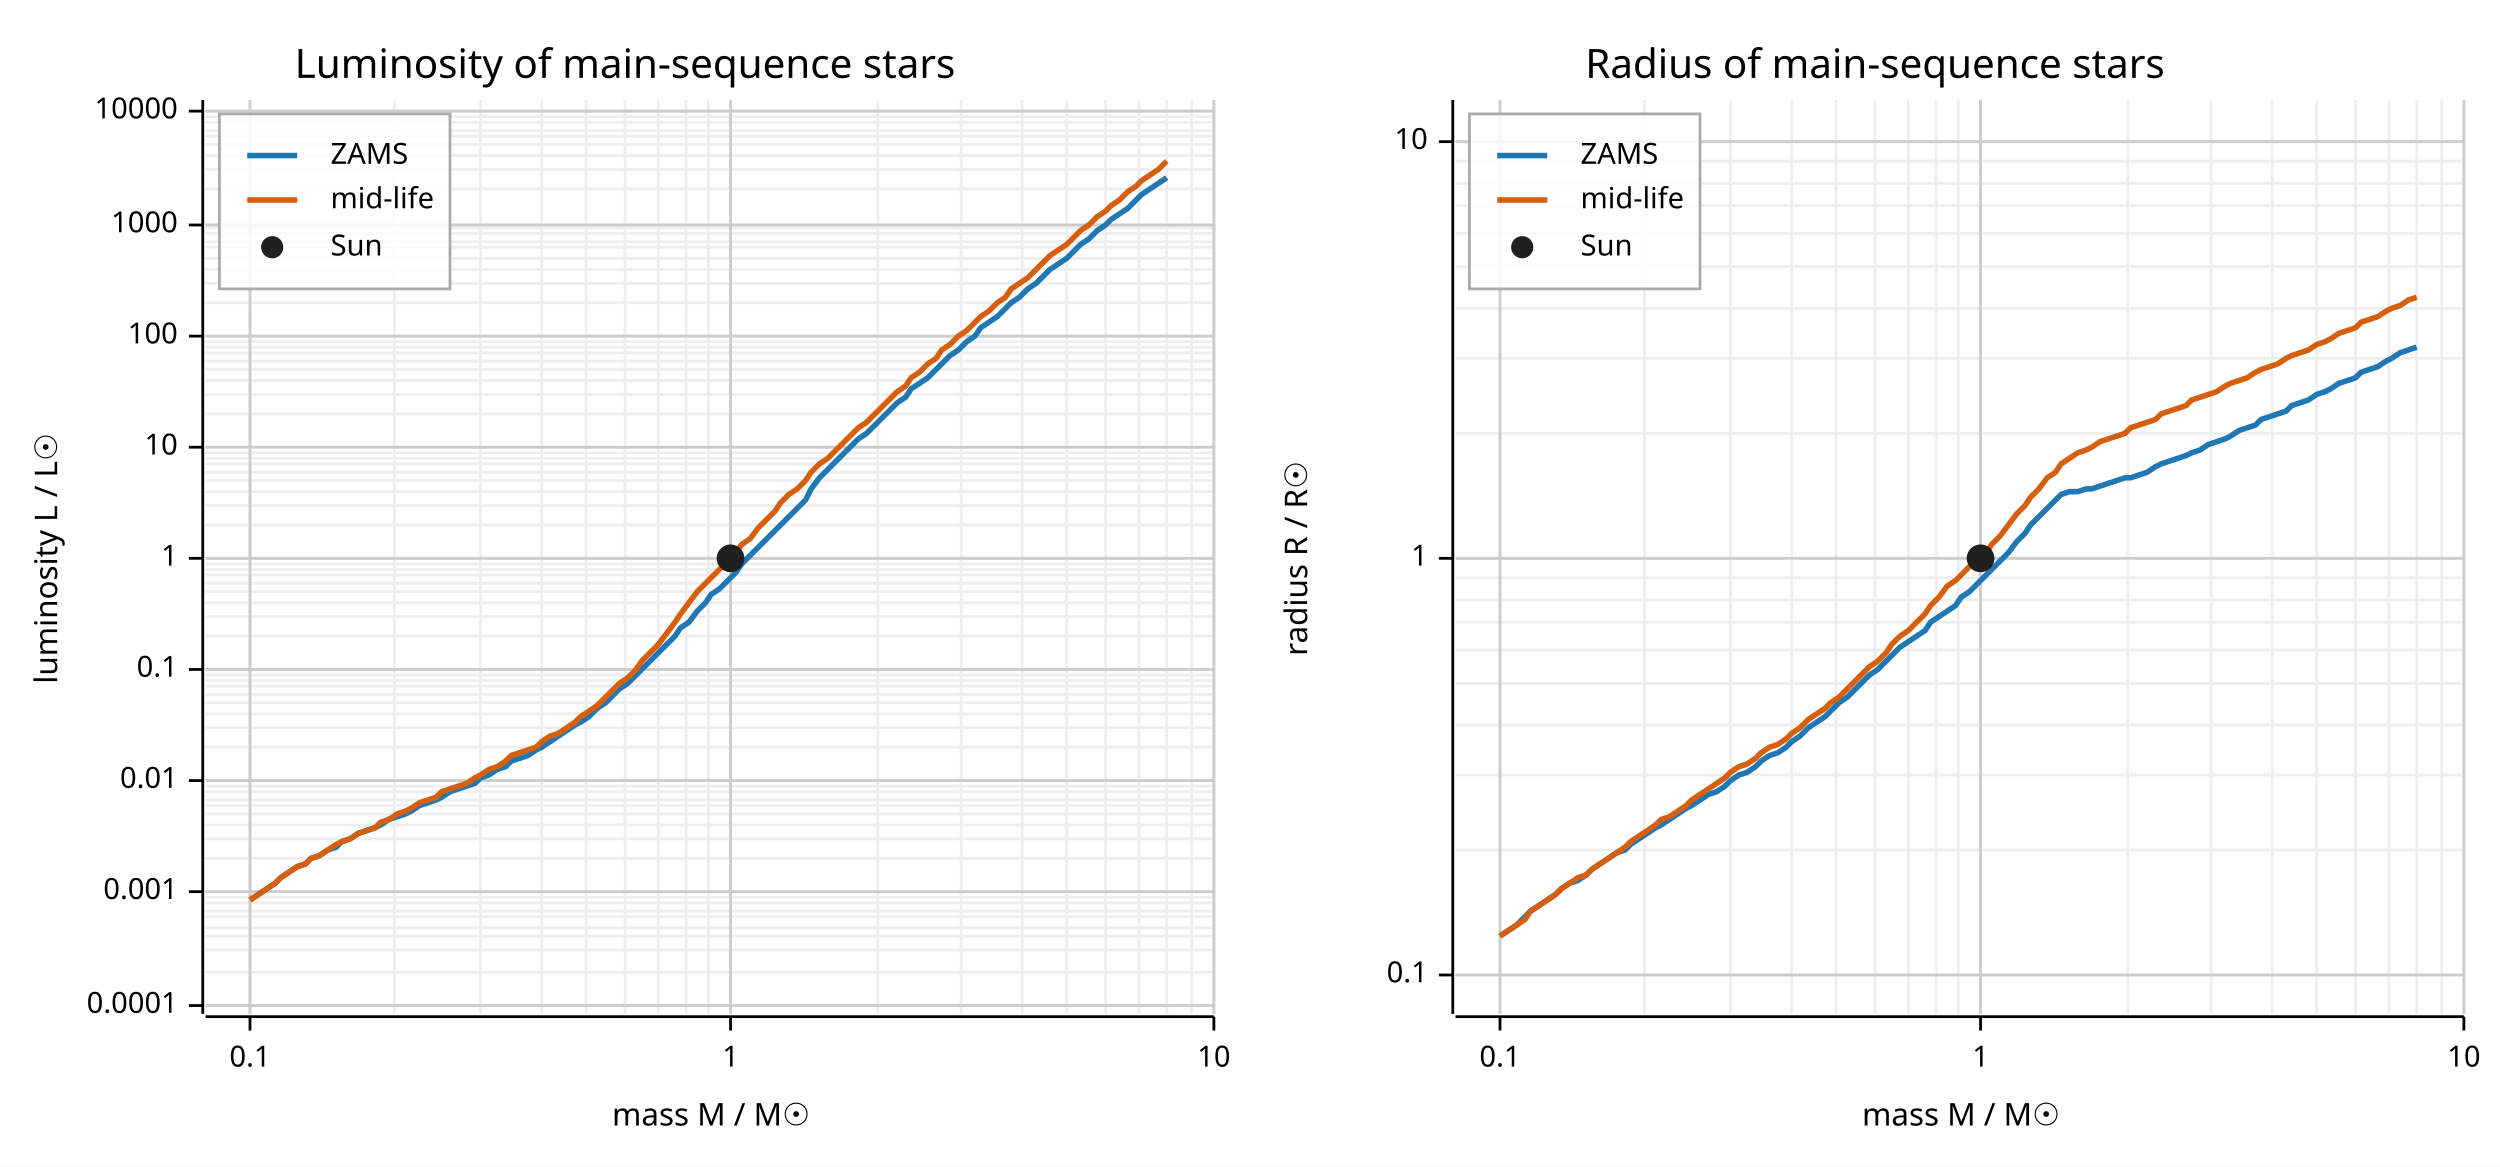
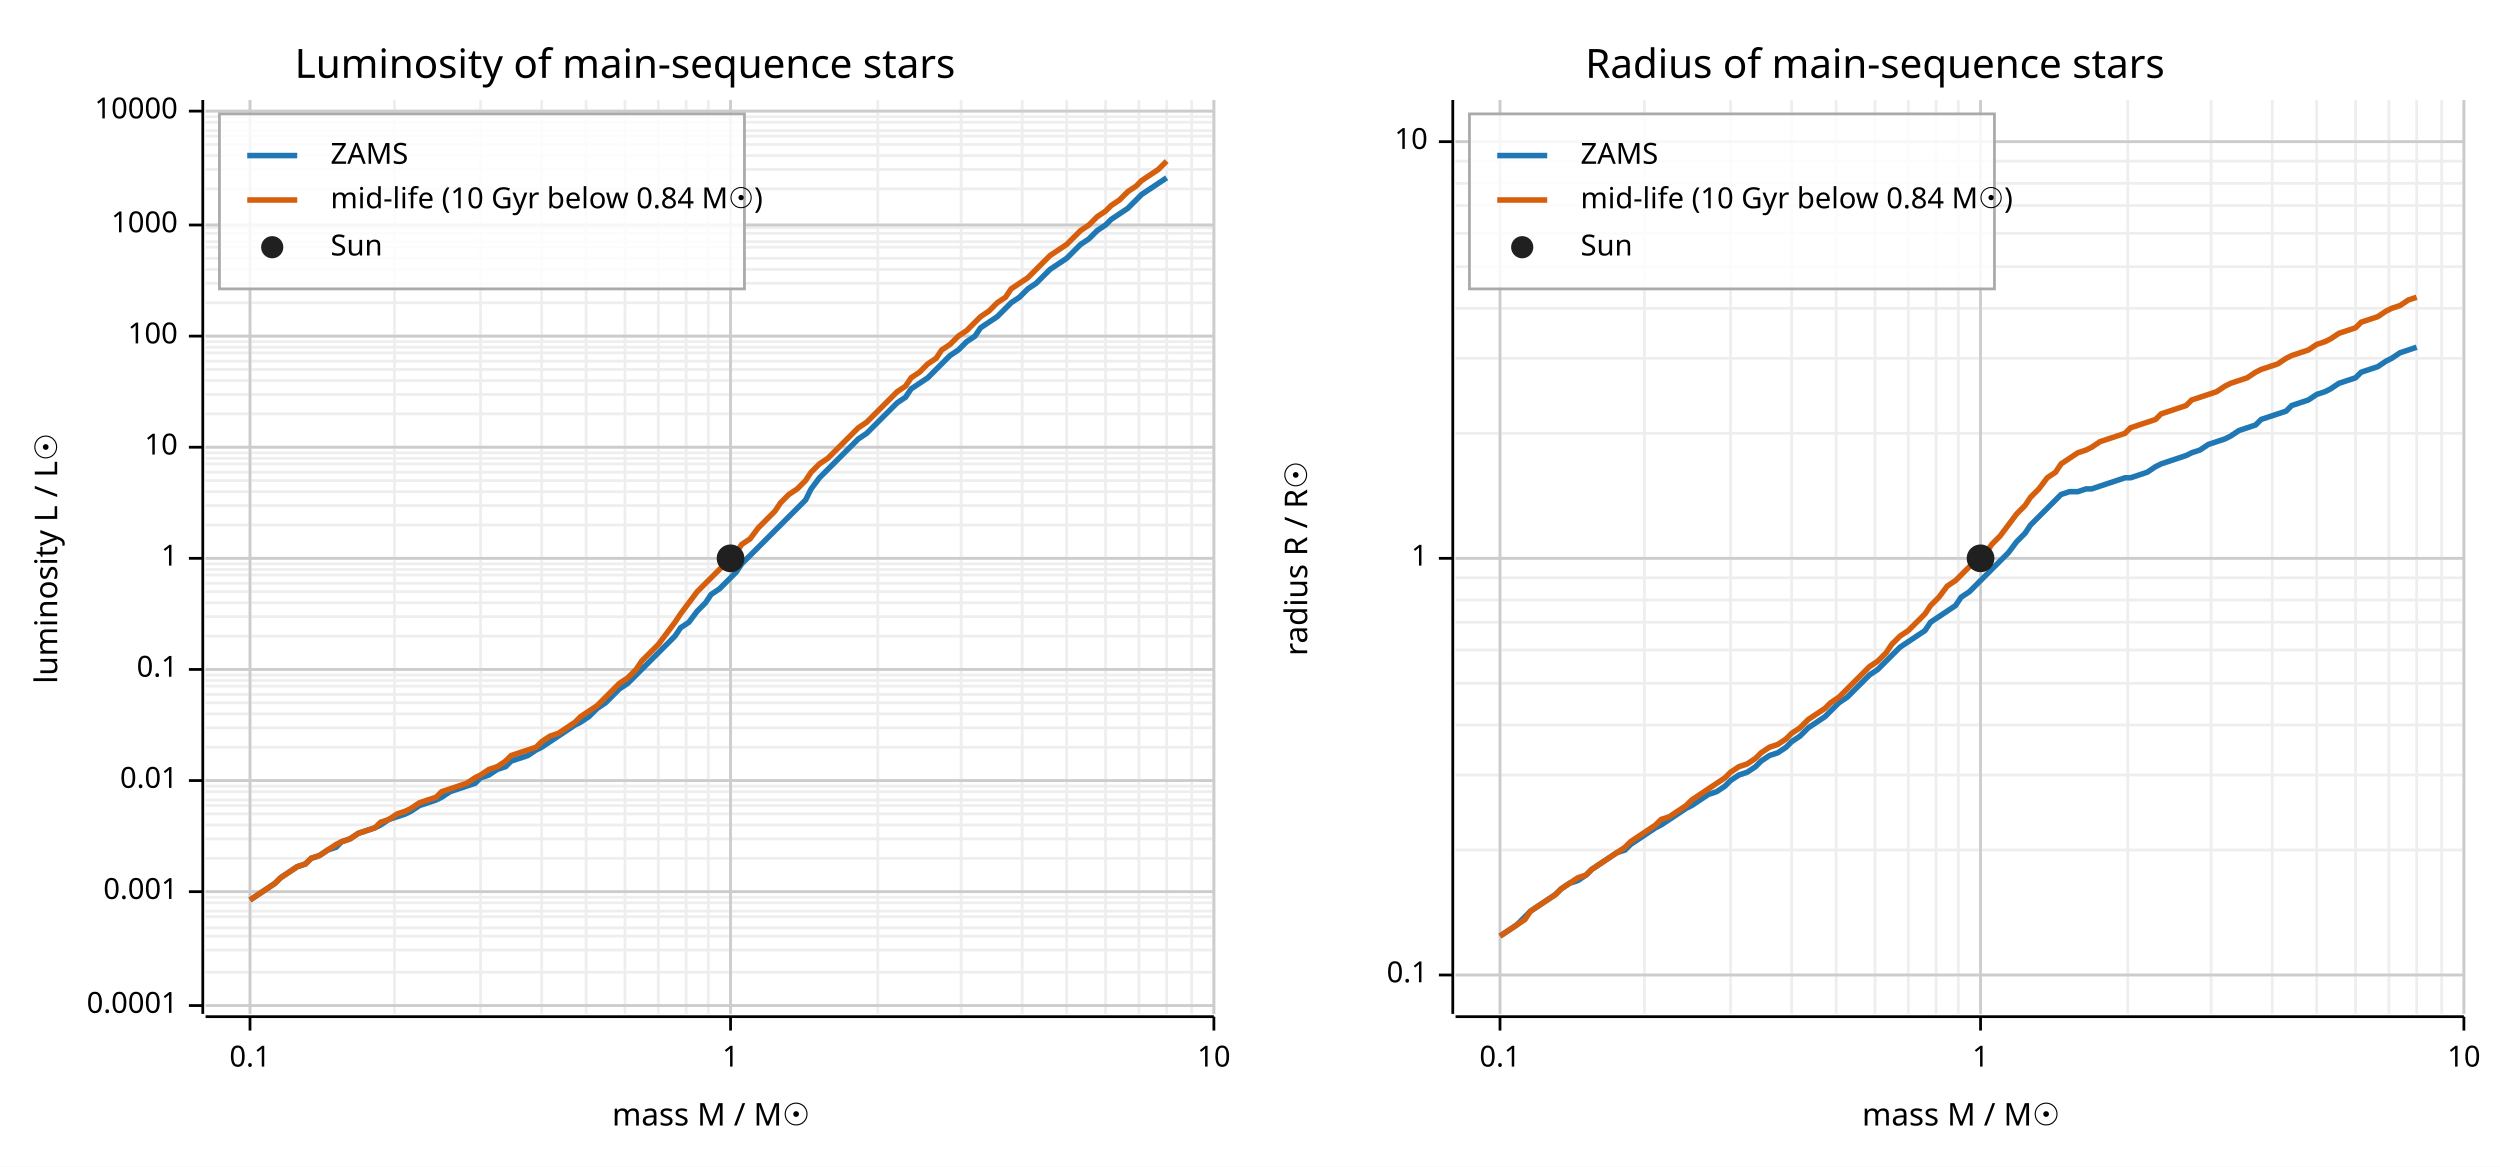
<svg xmlns="http://www.w3.org/2000/svg" width="900" height="420" viewBox="0 0 900 420">
  <rect x="0" y="0" width="900" height="420" opacity="1" fill="#FFFFFF" stroke="none" />
  <text x="225" y="17" dy="0.76em" text-anchor="middle" font-family="sans-serif" font-size="14.516" opacity="1" fill="#000000">
Luminosity of main-sequence stars
</text>
  <line opacity="1" stroke="#EEEEEE" stroke-width="1" x1="90" y1="365" x2="90" y2="36" />
  <line opacity="1" stroke="#EEEEEE" stroke-width="1" x1="142" y1="365" x2="142" y2="36" />
  <line opacity="1" stroke="#EEEEEE" stroke-width="1" x1="173" y1="365" x2="173" y2="36" />
  <line opacity="1" stroke="#EEEEEE" stroke-width="1" x1="195" y1="365" x2="195" y2="36" />
  <line opacity="1" stroke="#EEEEEE" stroke-width="1" x1="211" y1="365" x2="211" y2="36" />
  <line opacity="1" stroke="#EEEEEE" stroke-width="1" x1="225" y1="365" x2="225" y2="36" />
  <line opacity="1" stroke="#EEEEEE" stroke-width="1" x1="237" y1="365" x2="237" y2="36" />
  <line opacity="1" stroke="#EEEEEE" stroke-width="1" x1="247" y1="365" x2="247" y2="36" />
  <line opacity="1" stroke="#EEEEEE" stroke-width="1" x1="255" y1="365" x2="255" y2="36" />
  <line opacity="1" stroke="#EEEEEE" stroke-width="1" x1="263" y1="365" x2="263" y2="36" />
  <line opacity="1" stroke="#EEEEEE" stroke-width="1" x1="263" y1="365" x2="263" y2="36" />
  <line opacity="1" stroke="#EEEEEE" stroke-width="1" x1="316" y1="365" x2="316" y2="36" />
  <line opacity="1" stroke="#EEEEEE" stroke-width="1" x1="346" y1="365" x2="346" y2="36" />
  <line opacity="1" stroke="#EEEEEE" stroke-width="1" x1="368" y1="365" x2="368" y2="36" />
  <line opacity="1" stroke="#EEEEEE" stroke-width="1" x1="384" y1="365" x2="384" y2="36" />
  <line opacity="1" stroke="#EEEEEE" stroke-width="1" x1="398" y1="365" x2="398" y2="36" />
  <line opacity="1" stroke="#EEEEEE" stroke-width="1" x1="410" y1="365" x2="410" y2="36" />
  <line opacity="1" stroke="#EEEEEE" stroke-width="1" x1="420" y1="365" x2="420" y2="36" />
  <line opacity="1" stroke="#EEEEEE" stroke-width="1" x1="429" y1="365" x2="429" y2="36" />
  <line opacity="1" stroke="#EEEEEE" stroke-width="1" x1="437" y1="365" x2="437" y2="36" />
  <line opacity="1" stroke="#EEEEEE" stroke-width="1" x1="437" y1="365" x2="437" y2="36" />
  <line opacity="1" stroke="#EEEEEE" stroke-width="1" x1="74" y1="362" x2="437" y2="362" />
  <line opacity="1" stroke="#EEEEEE" stroke-width="1" x1="74" y1="350" x2="437" y2="350" />
  <line opacity="1" stroke="#EEEEEE" stroke-width="1" x1="74" y1="342" x2="437" y2="342" />
  <line opacity="1" stroke="#EEEEEE" stroke-width="1" x1="74" y1="337" x2="437" y2="337" />
  <line opacity="1" stroke="#EEEEEE" stroke-width="1" x1="74" y1="334" x2="437" y2="334" />
  <line opacity="1" stroke="#EEEEEE" stroke-width="1" x1="74" y1="330" x2="437" y2="330" />
  <line opacity="1" stroke="#EEEEEE" stroke-width="1" x1="74" y1="328" x2="437" y2="328" />
  <line opacity="1" stroke="#EEEEEE" stroke-width="1" x1="74" y1="325" x2="437" y2="325" />
  <line opacity="1" stroke="#EEEEEE" stroke-width="1" x1="74" y1="323" x2="437" y2="323" />
  <line opacity="1" stroke="#EEEEEE" stroke-width="1" x1="74" y1="321" x2="437" y2="321" />
  <line opacity="1" stroke="#EEEEEE" stroke-width="1" x1="74" y1="321" x2="437" y2="321" />
  <line opacity="1" stroke="#EEEEEE" stroke-width="1" x1="74" y1="309" x2="437" y2="309" />
  <line opacity="1" stroke="#EEEEEE" stroke-width="1" x1="74" y1="302" x2="437" y2="302" />
  <line opacity="1" stroke="#EEEEEE" stroke-width="1" x1="74" y1="297" x2="437" y2="297" />
  <line opacity="1" stroke="#EEEEEE" stroke-width="1" x1="74" y1="293" x2="437" y2="293" />
  <line opacity="1" stroke="#EEEEEE" stroke-width="1" x1="74" y1="290" x2="437" y2="290" />
  <line opacity="1" stroke="#EEEEEE" stroke-width="1" x1="74" y1="288" x2="437" y2="288" />
  <line opacity="1" stroke="#EEEEEE" stroke-width="1" x1="74" y1="285" x2="437" y2="285" />
  <line opacity="1" stroke="#EEEEEE" stroke-width="1" x1="74" y1="283" x2="437" y2="283" />
  <line opacity="1" stroke="#EEEEEE" stroke-width="1" x1="74" y1="281" x2="437" y2="281" />
  <line opacity="1" stroke="#EEEEEE" stroke-width="1" x1="74" y1="281" x2="437" y2="281" />
  <line opacity="1" stroke="#EEEEEE" stroke-width="1" x1="74" y1="269" x2="437" y2="269" />
  <line opacity="1" stroke="#EEEEEE" stroke-width="1" x1="74" y1="262" x2="437" y2="262" />
  <line opacity="1" stroke="#EEEEEE" stroke-width="1" x1="74" y1="257" x2="437" y2="257" />
  <line opacity="1" stroke="#EEEEEE" stroke-width="1" x1="74" y1="253" x2="437" y2="253" />
  <line opacity="1" stroke="#EEEEEE" stroke-width="1" x1="74" y1="250" x2="437" y2="250" />
  <line opacity="1" stroke="#EEEEEE" stroke-width="1" x1="74" y1="247" x2="437" y2="247" />
  <line opacity="1" stroke="#EEEEEE" stroke-width="1" x1="74" y1="245" x2="437" y2="245" />
  <line opacity="1" stroke="#EEEEEE" stroke-width="1" x1="74" y1="243" x2="437" y2="243" />
  <line opacity="1" stroke="#EEEEEE" stroke-width="1" x1="74" y1="241" x2="437" y2="241" />
  <line opacity="1" stroke="#EEEEEE" stroke-width="1" x1="74" y1="241" x2="437" y2="241" />
  <line opacity="1" stroke="#EEEEEE" stroke-width="1" x1="74" y1="229" x2="437" y2="229" />
  <line opacity="1" stroke="#EEEEEE" stroke-width="1" x1="74" y1="222" x2="437" y2="222" />
  <line opacity="1" stroke="#EEEEEE" stroke-width="1" x1="74" y1="217" x2="437" y2="217" />
  <line opacity="1" stroke="#EEEEEE" stroke-width="1" x1="74" y1="213" x2="437" y2="213" />
  <line opacity="1" stroke="#EEEEEE" stroke-width="1" x1="74" y1="210" x2="437" y2="210" />
  <line opacity="1" stroke="#EEEEEE" stroke-width="1" x1="74" y1="207" x2="437" y2="207" />
  <line opacity="1" stroke="#EEEEEE" stroke-width="1" x1="74" y1="205" x2="437" y2="205" />
  <line opacity="1" stroke="#EEEEEE" stroke-width="1" x1="74" y1="203" x2="437" y2="203" />
  <line opacity="1" stroke="#EEEEEE" stroke-width="1" x1="74" y1="201" x2="437" y2="201" />
  <line opacity="1" stroke="#EEEEEE" stroke-width="1" x1="74" y1="201" x2="437" y2="201" />
  <line opacity="1" stroke="#EEEEEE" stroke-width="1" x1="74" y1="189" x2="437" y2="189" />
  <line opacity="1" stroke="#EEEEEE" stroke-width="1" x1="74" y1="182" x2="437" y2="182" />
  <line opacity="1" stroke="#EEEEEE" stroke-width="1" x1="74" y1="177" x2="437" y2="177" />
  <line opacity="1" stroke="#EEEEEE" stroke-width="1" x1="74" y1="173" x2="437" y2="173" />
  <line opacity="1" stroke="#EEEEEE" stroke-width="1" x1="74" y1="170" x2="437" y2="170" />
  <line opacity="1" stroke="#EEEEEE" stroke-width="1" x1="74" y1="167" x2="437" y2="167" />
  <line opacity="1" stroke="#EEEEEE" stroke-width="1" x1="74" y1="165" x2="437" y2="165" />
  <line opacity="1" stroke="#EEEEEE" stroke-width="1" x1="74" y1="163" x2="437" y2="163" />
  <line opacity="1" stroke="#EEEEEE" stroke-width="1" x1="74" y1="161" x2="437" y2="161" />
  <line opacity="1" stroke="#EEEEEE" stroke-width="1" x1="74" y1="161" x2="437" y2="161" />
  <line opacity="1" stroke="#EEEEEE" stroke-width="1" x1="74" y1="149" x2="437" y2="149" />
  <line opacity="1" stroke="#EEEEEE" stroke-width="1" x1="74" y1="142" x2="437" y2="142" />
  <line opacity="1" stroke="#EEEEEE" stroke-width="1" x1="74" y1="137" x2="437" y2="137" />
  <line opacity="1" stroke="#EEEEEE" stroke-width="1" x1="74" y1="133" x2="437" y2="133" />
  <line opacity="1" stroke="#EEEEEE" stroke-width="1" x1="74" y1="130" x2="437" y2="130" />
  <line opacity="1" stroke="#EEEEEE" stroke-width="1" x1="74" y1="127" x2="437" y2="127" />
  <line opacity="1" stroke="#EEEEEE" stroke-width="1" x1="74" y1="125" x2="437" y2="125" />
  <line opacity="1" stroke="#EEEEEE" stroke-width="1" x1="74" y1="123" x2="437" y2="123" />
  <line opacity="1" stroke="#EEEEEE" stroke-width="1" x1="74" y1="121" x2="437" y2="121" />
  <line opacity="1" stroke="#EEEEEE" stroke-width="1" x1="74" y1="121" x2="437" y2="121" />
  <line opacity="1" stroke="#EEEEEE" stroke-width="1" x1="74" y1="109" x2="437" y2="109" />
  <line opacity="1" stroke="#EEEEEE" stroke-width="1" x1="74" y1="102" x2="437" y2="102" />
  <line opacity="1" stroke="#EEEEEE" stroke-width="1" x1="74" y1="97" x2="437" y2="97" />
  <line opacity="1" stroke="#EEEEEE" stroke-width="1" x1="74" y1="93" x2="437" y2="93" />
  <line opacity="1" stroke="#EEEEEE" stroke-width="1" x1="74" y1="89" x2="437" y2="89" />
  <line opacity="1" stroke="#EEEEEE" stroke-width="1" x1="74" y1="87" x2="437" y2="87" />
  <line opacity="1" stroke="#EEEEEE" stroke-width="1" x1="74" y1="84" x2="437" y2="84" />
  <line opacity="1" stroke="#EEEEEE" stroke-width="1" x1="74" y1="82" x2="437" y2="82" />
  <line opacity="1" stroke="#EEEEEE" stroke-width="1" x1="74" y1="81" x2="437" y2="81" />
  <line opacity="1" stroke="#EEEEEE" stroke-width="1" x1="74" y1="81" x2="437" y2="81" />
  <line opacity="1" stroke="#EEEEEE" stroke-width="1" x1="74" y1="68" x2="437" y2="68" />
  <line opacity="1" stroke="#EEEEEE" stroke-width="1" x1="74" y1="61" x2="437" y2="61" />
  <line opacity="1" stroke="#EEEEEE" stroke-width="1" x1="74" y1="56" x2="437" y2="56" />
  <line opacity="1" stroke="#EEEEEE" stroke-width="1" x1="74" y1="52" x2="437" y2="52" />
  <line opacity="1" stroke="#EEEEEE" stroke-width="1" x1="74" y1="49" x2="437" y2="49" />
  <line opacity="1" stroke="#EEEEEE" stroke-width="1" x1="74" y1="47" x2="437" y2="47" />
  <line opacity="1" stroke="#EEEEEE" stroke-width="1" x1="74" y1="44" x2="437" y2="44" />
  <line opacity="1" stroke="#EEEEEE" stroke-width="1" x1="74" y1="42" x2="437" y2="42" />
  <line opacity="1" stroke="#EEEEEE" stroke-width="1" x1="74" y1="40" x2="437" y2="40" />
  <line opacity="1" stroke="#EEEEEE" stroke-width="1" x1="74" y1="40" x2="437" y2="40" />
  <text x="12" y="201" dy="0.76em" text-anchor="middle" font-family="sans-serif" font-size="11.29" opacity="1" fill="#000000" transform="rotate(270, 12, 201)">
luminosity L / L☉
</text>
  <text x="256" y="408" dy="-0.5ex" text-anchor="middle" font-family="sans-serif" font-size="11.29" opacity="1" fill="#000000">
mass M / M☉
</text>
  <line opacity="1" stroke="#CCCCCC" stroke-width="1" x1="90" y1="365" x2="90" y2="36" />
  <line opacity="1" stroke="#CCCCCC" stroke-width="1" x1="263" y1="365" x2="263" y2="36" />
  <line opacity="1" stroke="#CCCCCC" stroke-width="1" x1="437" y1="365" x2="437" y2="36" />
  <line opacity="1" stroke="#CCCCCC" stroke-width="1" x1="74" y1="362" x2="437" y2="362" />
  <line opacity="1" stroke="#CCCCCC" stroke-width="1" x1="74" y1="321" x2="437" y2="321" />
  <line opacity="1" stroke="#CCCCCC" stroke-width="1" x1="74" y1="281" x2="437" y2="281" />
  <line opacity="1" stroke="#CCCCCC" stroke-width="1" x1="74" y1="241" x2="437" y2="241" />
  <line opacity="1" stroke="#CCCCCC" stroke-width="1" x1="74" y1="201" x2="437" y2="201" />
  <line opacity="1" stroke="#CCCCCC" stroke-width="1" x1="74" y1="161" x2="437" y2="161" />
  <line opacity="1" stroke="#CCCCCC" stroke-width="1" x1="74" y1="121" x2="437" y2="121" />
  <line opacity="1" stroke="#CCCCCC" stroke-width="1" x1="74" y1="81" x2="437" y2="81" />
  <line opacity="1" stroke="#CCCCCC" stroke-width="1" x1="74" y1="40" x2="437" y2="40" />
  <polyline fill="none" opacity="1" stroke="#000000" stroke-width="1" points="73,36 73,365 " />
  <text x="64" y="362" dy="0.5ex" text-anchor="end" font-family="sans-serif" font-size="10.484" opacity="1" fill="#000000">
0.0001
</text>
  <polyline fill="none" opacity="1" stroke="#000000" stroke-width="1" points="68,362 73,362 " />
  <text x="64" y="321" dy="0.5ex" text-anchor="end" font-family="sans-serif" font-size="10.484" opacity="1" fill="#000000">
0.001
</text>
  <polyline fill="none" opacity="1" stroke="#000000" stroke-width="1" points="68,321 73,321 " />
  <text x="64" y="281" dy="0.5ex" text-anchor="end" font-family="sans-serif" font-size="10.484" opacity="1" fill="#000000">
0.01
</text>
  <polyline fill="none" opacity="1" stroke="#000000" stroke-width="1" points="68,281 73,281 " />
  <text x="64" y="241" dy="0.5ex" text-anchor="end" font-family="sans-serif" font-size="10.484" opacity="1" fill="#000000">
0.1
</text>
  <polyline fill="none" opacity="1" stroke="#000000" stroke-width="1" points="68,241 73,241 " />
  <text x="64" y="201" dy="0.5ex" text-anchor="end" font-family="sans-serif" font-size="10.484" opacity="1" fill="#000000">
1
</text>
  <polyline fill="none" opacity="1" stroke="#000000" stroke-width="1" points="68,201 73,201 " />
  <text x="64" y="161" dy="0.5ex" text-anchor="end" font-family="sans-serif" font-size="10.484" opacity="1" fill="#000000">
10
</text>
  <polyline fill="none" opacity="1" stroke="#000000" stroke-width="1" points="68,161 73,161 " />
  <text x="64" y="121" dy="0.5ex" text-anchor="end" font-family="sans-serif" font-size="10.484" opacity="1" fill="#000000">
100
</text>
  <polyline fill="none" opacity="1" stroke="#000000" stroke-width="1" points="68,121 73,121 " />
  <text x="64" y="81" dy="0.5ex" text-anchor="end" font-family="sans-serif" font-size="10.484" opacity="1" fill="#000000">
1000
</text>
  <polyline fill="none" opacity="1" stroke="#000000" stroke-width="1" points="68,81 73,81 " />
  <text x="64" y="40" dy="0.5ex" text-anchor="end" font-family="sans-serif" font-size="10.484" opacity="1" fill="#000000">
10000
</text>
  <polyline fill="none" opacity="1" stroke="#000000" stroke-width="1" points="68,40 73,40 " />
  <polyline fill="none" opacity="1" stroke="#000000" stroke-width="1" points="74,366 437,366 " />
  <text x="90" y="376" dy="0.76em" text-anchor="middle" font-family="sans-serif" font-size="10.484" opacity="1" fill="#000000">
0.1
</text>
  <polyline fill="none" opacity="1" stroke="#000000" stroke-width="1" points="90,366 90,371 " />
  <text x="263" y="376" dy="0.76em" text-anchor="middle" font-family="sans-serif" font-size="10.484" opacity="1" fill="#000000">
1
</text>
  <polyline fill="none" opacity="1" stroke="#000000" stroke-width="1" points="263,366 263,371 " />
  <text x="437" y="376" dy="0.76em" text-anchor="middle" font-family="sans-serif" font-size="10.484" opacity="1" fill="#000000">
10
</text>
  <polyline fill="none" opacity="1" stroke="#000000" stroke-width="1" points="437,366 437,371 " />
  <polyline fill="none" opacity="1" stroke="#1F77B4" stroke-width="2" points="90,324 93,322 96,320 99,318 101,316 104,314 107,312 110,311 112,309 115,308 118,306 121,305 123,303 126,302 129,300 132,299 135,298 137,297 140,295 143,294 146,293 148,292 151,290 154,289 157,288 159,287 162,285 165,284 168,283 171,282 173,280 176,279 179,277 182,276 184,274 187,273 190,272 193,270 195,269 198,267 201,265 204,263 207,261 209,260 212,258 215,255 218,253 220,251 223,248 226,246 229,243 231,241 234,238 237,235 240,232 243,229 245,226 248,224 251,220 254,217 256,214 259,212 262,209 265,206 267,203 270,200 273,197 276,194 279,191 281,189 284,186 287,183 290,180 292,176 295,172 298,169 301,166 303,164 306,161 309,158 312,156 315,153 317,151 320,148 323,145 326,143 328,140 331,138 334,136 337,133 339,131 342,128 345,126 348,123 351,121 353,118 356,116 359,114 362,111 364,109 367,107 370,104 373,102 375,100 378,97 381,95 384,93 387,90 389,88 392,86 395,83 398,81 400,79 403,77 406,75 409,72 411,70 414,68 417,66 420,64 " />
  <polyline fill="none" opacity="1" stroke="#D65F0E" stroke-width="2" points="90,324 93,322 96,320 99,318 101,316 104,314 107,312 110,311 112,309 115,308 118,306 121,304 123,303 126,302 129,300 132,299 135,298 137,296 140,295 143,293 146,292 148,291 151,289 154,288 157,287 159,285 162,284 165,283 168,282 171,280 173,279 176,277 179,276 182,274 184,272 187,271 190,270 193,269 195,267 198,265 201,264 204,262 207,260 209,258 212,256 215,254 218,251 220,249 223,246 226,244 229,241 231,238 234,235 237,232 240,228 243,224 245,221 248,217 251,213 254,210 256,208 259,205 262,202 265,199 267,196 270,194 273,190 276,187 279,184 281,181 284,178 287,176 290,173 292,170 295,167 298,165 301,162 303,160 306,157 309,154 312,152 315,149 317,147 320,144 323,141 326,139 328,136 331,134 334,131 337,129 339,126 342,124 345,121 348,119 351,116 353,114 356,112 359,109 362,107 364,104 367,102 370,100 373,97 375,95 378,92 381,90 384,88 387,85 389,83 392,81 395,78 398,76 400,74 403,72 406,69 409,67 411,65 414,63 417,61 420,58 " />
  <circle cx="263" cy="201" r="5" opacity="1" fill="#202020" stroke="none" stroke-width="1" />
-   <rect x="79" y="41" width="83" height="63" opacity="0.85" fill="#FFFFFF" stroke="none" />
-   <rect x="79" y="41" width="83" height="63" opacity="1" fill="none" stroke="#AAAAAA" />
+   <rect x="79" y="41" width="189" height="63" opacity="0.85" fill="#FFFFFF" stroke="none" />
+   <rect x="79" y="41" width="189" height="63" opacity="1" fill="none" stroke="#AAAAAA" />
  <text x="119" y="51" dy="0.76em" text-anchor="start" font-family="sans-serif" font-size="10.484" opacity="1" fill="#000000">
ZAMS
</text>
  <text x="119" y="67" dy="0.76em" text-anchor="start" font-family="sans-serif" font-size="10.484" opacity="1" fill="#000000">
- mid-life
+ mid-life (10 Gyr below 0.84 M☉)
</text>
  <text x="119" y="84" dy="0.76em" text-anchor="start" font-family="sans-serif" font-size="10.484" opacity="1" fill="#000000">
Sun
</text>
  <polyline fill="none" opacity="1" stroke="#1F77B4" stroke-width="2" points="89,56 107,56 " />
  <polyline fill="none" opacity="1" stroke="#D65F0E" stroke-width="2" points="89,72 107,72 " />
  <circle cx="98" cy="89" r="4" opacity="1" fill="#202020" stroke="none" stroke-width="1" />
  <text x="675" y="17" dy="0.76em" text-anchor="middle" font-family="sans-serif" font-size="14.516" opacity="1" fill="#000000">
Radius of main-sequence stars
</text>
  <line opacity="1" stroke="#EEEEEE" stroke-width="1" x1="540" y1="365" x2="540" y2="36" />
  <line opacity="1" stroke="#EEEEEE" stroke-width="1" x1="592" y1="365" x2="592" y2="36" />
  <line opacity="1" stroke="#EEEEEE" stroke-width="1" x1="623" y1="365" x2="623" y2="36" />
  <line opacity="1" stroke="#EEEEEE" stroke-width="1" x1="645" y1="365" x2="645" y2="36" />
  <line opacity="1" stroke="#EEEEEE" stroke-width="1" x1="661" y1="365" x2="661" y2="36" />
  <line opacity="1" stroke="#EEEEEE" stroke-width="1" x1="675" y1="365" x2="675" y2="36" />
  <line opacity="1" stroke="#EEEEEE" stroke-width="1" x1="687" y1="365" x2="687" y2="36" />
  <line opacity="1" stroke="#EEEEEE" stroke-width="1" x1="697" y1="365" x2="697" y2="36" />
  <line opacity="1" stroke="#EEEEEE" stroke-width="1" x1="705" y1="365" x2="705" y2="36" />
  <line opacity="1" stroke="#EEEEEE" stroke-width="1" x1="713" y1="365" x2="713" y2="36" />
  <line opacity="1" stroke="#EEEEEE" stroke-width="1" x1="713" y1="365" x2="713" y2="36" />
  <line opacity="1" stroke="#EEEEEE" stroke-width="1" x1="766" y1="365" x2="766" y2="36" />
  <line opacity="1" stroke="#EEEEEE" stroke-width="1" x1="796" y1="365" x2="796" y2="36" />
  <line opacity="1" stroke="#EEEEEE" stroke-width="1" x1="818" y1="365" x2="818" y2="36" />
  <line opacity="1" stroke="#EEEEEE" stroke-width="1" x1="834" y1="365" x2="834" y2="36" />
  <line opacity="1" stroke="#EEEEEE" stroke-width="1" x1="848" y1="365" x2="848" y2="36" />
  <line opacity="1" stroke="#EEEEEE" stroke-width="1" x1="860" y1="365" x2="860" y2="36" />
  <line opacity="1" stroke="#EEEEEE" stroke-width="1" x1="870" y1="365" x2="870" y2="36" />
  <line opacity="1" stroke="#EEEEEE" stroke-width="1" x1="879" y1="365" x2="879" y2="36" />
  <line opacity="1" stroke="#EEEEEE" stroke-width="1" x1="887" y1="365" x2="887" y2="36" />
  <line opacity="1" stroke="#EEEEEE" stroke-width="1" x1="887" y1="365" x2="887" y2="36" />
  <line opacity="1" stroke="#EEEEEE" stroke-width="1" x1="524" y1="351" x2="887" y2="351" />
  <line opacity="1" stroke="#EEEEEE" stroke-width="1" x1="524" y1="306" x2="887" y2="306" />
  <line opacity="1" stroke="#EEEEEE" stroke-width="1" x1="524" y1="279" x2="887" y2="279" />
  <line opacity="1" stroke="#EEEEEE" stroke-width="1" x1="524" y1="261" x2="887" y2="261" />
  <line opacity="1" stroke="#EEEEEE" stroke-width="1" x1="524" y1="246" x2="887" y2="246" />
  <line opacity="1" stroke="#EEEEEE" stroke-width="1" x1="524" y1="234" x2="887" y2="234" />
  <line opacity="1" stroke="#EEEEEE" stroke-width="1" x1="524" y1="224" x2="887" y2="224" />
  <line opacity="1" stroke="#EEEEEE" stroke-width="1" x1="524" y1="216" x2="887" y2="216" />
  <line opacity="1" stroke="#EEEEEE" stroke-width="1" x1="524" y1="208" x2="887" y2="208" />
  <line opacity="1" stroke="#EEEEEE" stroke-width="1" x1="524" y1="201" x2="887" y2="201" />
  <line opacity="1" stroke="#EEEEEE" stroke-width="1" x1="524" y1="201" x2="887" y2="201" />
  <line opacity="1" stroke="#EEEEEE" stroke-width="1" x1="524" y1="156" x2="887" y2="156" />
  <line opacity="1" stroke="#EEEEEE" stroke-width="1" x1="524" y1="129" x2="887" y2="129" />
  <line opacity="1" stroke="#EEEEEE" stroke-width="1" x1="524" y1="111" x2="887" y2="111" />
  <line opacity="1" stroke="#EEEEEE" stroke-width="1" x1="524" y1="96" x2="887" y2="96" />
  <line opacity="1" stroke="#EEEEEE" stroke-width="1" x1="524" y1="84" x2="887" y2="84" />
  <line opacity="1" stroke="#EEEEEE" stroke-width="1" x1="524" y1="74" x2="887" y2="74" />
  <line opacity="1" stroke="#EEEEEE" stroke-width="1" x1="524" y1="66" x2="887" y2="66" />
  <line opacity="1" stroke="#EEEEEE" stroke-width="1" x1="524" y1="58" x2="887" y2="58" />
  <line opacity="1" stroke="#EEEEEE" stroke-width="1" x1="524" y1="51" x2="887" y2="51" />
  <line opacity="1" stroke="#EEEEEE" stroke-width="1" x1="524" y1="51" x2="887" y2="51" />
  <text x="462" y="201" dy="0.76em" text-anchor="middle" font-family="sans-serif" font-size="11.29" opacity="1" fill="#000000" transform="rotate(270, 462, 201)">
radius R / R☉
</text>
  <text x="706" y="408" dy="-0.5ex" text-anchor="middle" font-family="sans-serif" font-size="11.29" opacity="1" fill="#000000">
mass M / M☉
</text>
  <line opacity="1" stroke="#CCCCCC" stroke-width="1" x1="540" y1="365" x2="540" y2="36" />
  <line opacity="1" stroke="#CCCCCC" stroke-width="1" x1="713" y1="365" x2="713" y2="36" />
  <line opacity="1" stroke="#CCCCCC" stroke-width="1" x1="887" y1="365" x2="887" y2="36" />
  <line opacity="1" stroke="#CCCCCC" stroke-width="1" x1="524" y1="351" x2="887" y2="351" />
  <line opacity="1" stroke="#CCCCCC" stroke-width="1" x1="524" y1="201" x2="887" y2="201" />
  <line opacity="1" stroke="#CCCCCC" stroke-width="1" x1="524" y1="51" x2="887" y2="51" />
  <polyline fill="none" opacity="1" stroke="#000000" stroke-width="1" points="523,36 523,365 " />
  <text x="514" y="351" dy="0.5ex" text-anchor="end" font-family="sans-serif" font-size="10.484" opacity="1" fill="#000000">
0.1
</text>
  <polyline fill="none" opacity="1" stroke="#000000" stroke-width="1" points="518,351 523,351 " />
  <text x="514" y="201" dy="0.5ex" text-anchor="end" font-family="sans-serif" font-size="10.484" opacity="1" fill="#000000">
1
</text>
  <polyline fill="none" opacity="1" stroke="#000000" stroke-width="1" points="518,201 523,201 " />
  <text x="514" y="51" dy="0.5ex" text-anchor="end" font-family="sans-serif" font-size="10.484" opacity="1" fill="#000000">
10
</text>
  <polyline fill="none" opacity="1" stroke="#000000" stroke-width="1" points="518,51 523,51 " />
  <polyline fill="none" opacity="1" stroke="#000000" stroke-width="1" points="524,366 887,366 " />
  <text x="540" y="376" dy="0.76em" text-anchor="middle" font-family="sans-serif" font-size="10.484" opacity="1" fill="#000000">
0.1
</text>
  <polyline fill="none" opacity="1" stroke="#000000" stroke-width="1" points="540,366 540,371 " />
  <text x="713" y="376" dy="0.76em" text-anchor="middle" font-family="sans-serif" font-size="10.484" opacity="1" fill="#000000">
1
</text>
  <polyline fill="none" opacity="1" stroke="#000000" stroke-width="1" points="713,366 713,371 " />
  <text x="887" y="376" dy="0.76em" text-anchor="middle" font-family="sans-serif" font-size="10.484" opacity="1" fill="#000000">
10
</text>
  <polyline fill="none" opacity="1" stroke="#000000" stroke-width="1" points="887,366 887,371 " />
  <polyline fill="none" opacity="1" stroke="#1F77B4" stroke-width="2" points="540,337 543,335 546,333 549,330 551,328 554,326 557,324 560,322 562,320 565,318 568,317 571,315 573,313 576,311 579,309 582,307 585,306 587,304 590,302 593,300 596,298 598,297 601,295 604,293 607,291 609,290 612,288 615,286 618,285 621,283 623,281 626,279 629,278 632,276 634,274 637,272 640,271 643,269 645,267 648,265 651,262 654,260 657,258 659,256 662,253 665,251 668,248 670,246 673,243 676,241 679,238 681,236 684,233 687,231 690,229 693,227 695,224 698,222 701,220 704,218 706,215 709,213 712,210 715,207 717,205 720,202 723,199 726,195 729,192 731,189 734,186 737,183 740,180 742,178 745,177 748,177 751,176 753,176 756,175 759,174 762,173 765,172 767,172 770,171 773,170 776,168 778,167 781,166 784,165 787,164 789,163 792,162 795,160 798,159 801,158 803,157 806,155 809,154 812,153 814,151 817,150 820,149 823,148 825,146 828,145 831,144 834,142 837,141 839,140 842,138 845,137 848,136 850,134 853,133 856,132 859,130 861,129 864,127 867,126 870,125 " />
  <polyline fill="none" opacity="1" stroke="#D65F0E" stroke-width="2" points="540,337 543,335 546,333 549,331 551,328 554,326 557,324 560,322 562,320 565,318 568,316 571,315 573,313 576,311 579,309 582,307 585,305 587,303 590,301 593,299 596,297 598,295 601,294 604,292 607,290 609,288 612,286 615,284 618,282 621,280 623,278 626,276 629,275 632,273 634,271 637,269 640,268 643,266 645,264 648,262 651,259 654,257 657,255 659,253 662,251 665,248 668,245 670,243 673,240 676,238 679,235 681,232 684,229 687,227 690,224 693,221 695,218 698,215 701,211 704,209 706,207 709,204 712,202 715,199 717,196 720,193 723,189 726,185 729,182 731,179 734,176 737,172 740,170 742,167 745,165 748,163 751,162 753,161 756,159 759,158 762,157 765,156 767,154 770,153 773,152 776,151 778,149 781,148 784,147 787,146 789,144 792,143 795,142 798,141 801,139 803,138 806,137 809,136 812,134 814,133 817,132 820,131 823,129 825,128 828,127 831,126 834,124 837,123 839,122 842,120 845,119 848,118 850,116 853,115 856,114 859,112 861,111 864,110 867,108 870,107 " />
  <circle cx="713" cy="201" r="5" opacity="1" fill="#202020" stroke="none" stroke-width="1" />
-   <rect x="529" y="41" width="83" height="63" opacity="0.85" fill="#FFFFFF" stroke="none" />
-   <rect x="529" y="41" width="83" height="63" opacity="1" fill="none" stroke="#AAAAAA" />
+   <rect x="529" y="41" width="189" height="63" opacity="0.85" fill="#FFFFFF" stroke="none" />
+   <rect x="529" y="41" width="189" height="63" opacity="1" fill="none" stroke="#AAAAAA" />
  <text x="569" y="51" dy="0.76em" text-anchor="start" font-family="sans-serif" font-size="10.484" opacity="1" fill="#000000">
ZAMS
</text>
  <text x="569" y="67" dy="0.76em" text-anchor="start" font-family="sans-serif" font-size="10.484" opacity="1" fill="#000000">
- mid-life
+ mid-life (10 Gyr below 0.84 M☉)
</text>
  <text x="569" y="84" dy="0.76em" text-anchor="start" font-family="sans-serif" font-size="10.484" opacity="1" fill="#000000">
Sun
</text>
  <polyline fill="none" opacity="1" stroke="#1F77B4" stroke-width="2" points="539,56 557,56 " />
  <polyline fill="none" opacity="1" stroke="#D65F0E" stroke-width="2" points="539,72 557,72 " />
  <circle cx="548" cy="89" r="4" opacity="1" fill="#202020" stroke="none" stroke-width="1" />
</svg>
